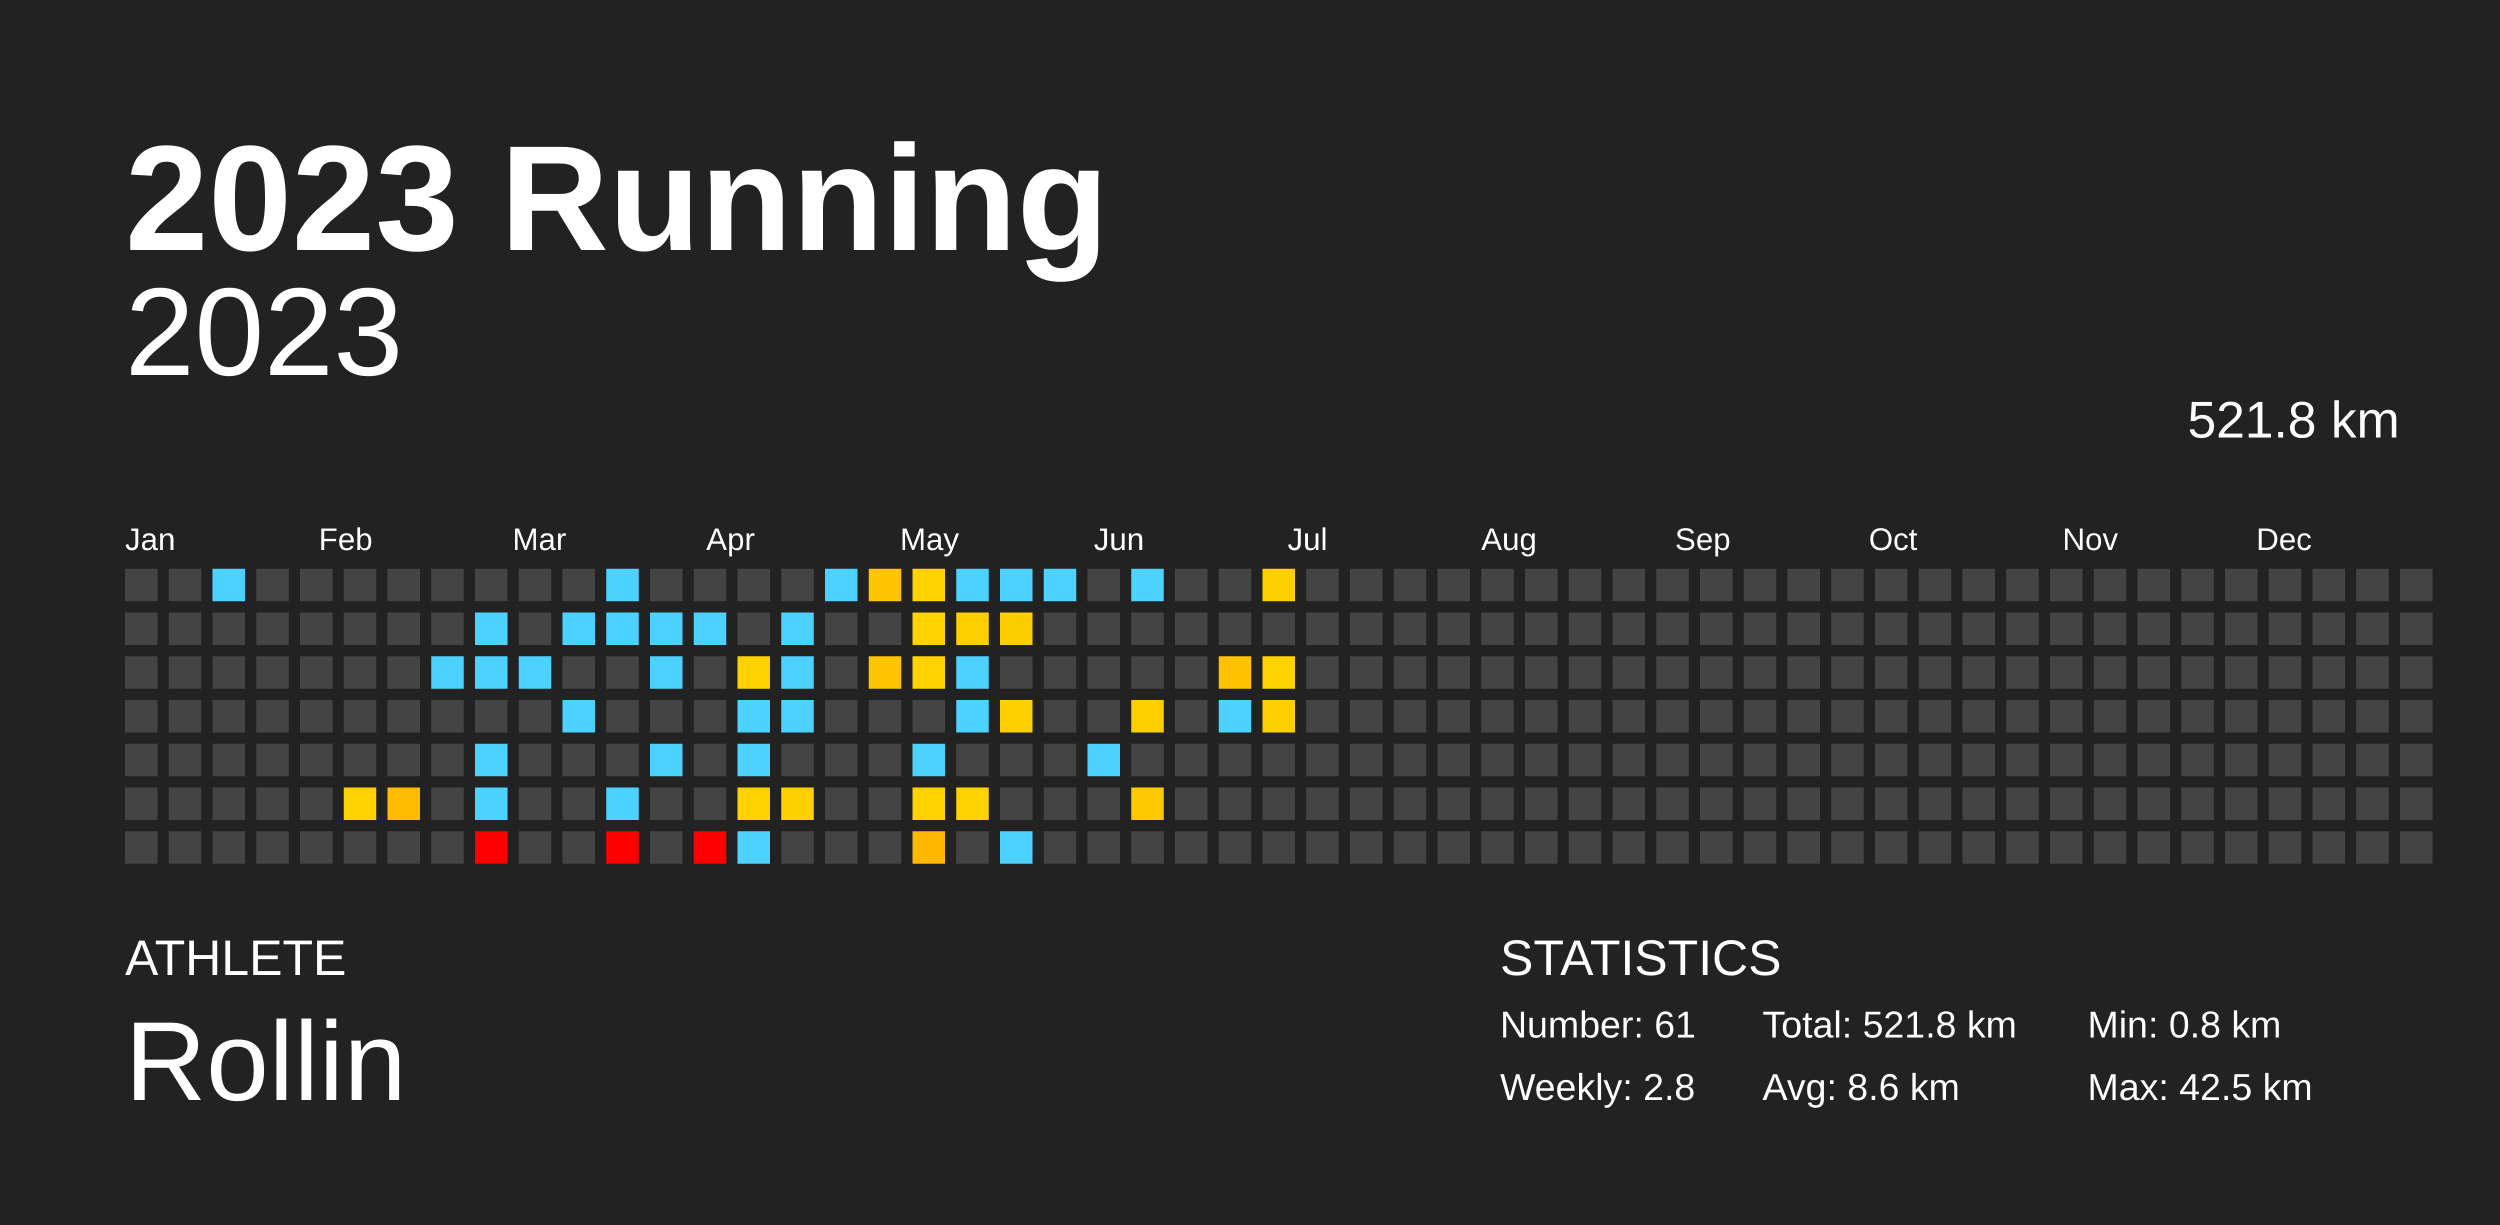
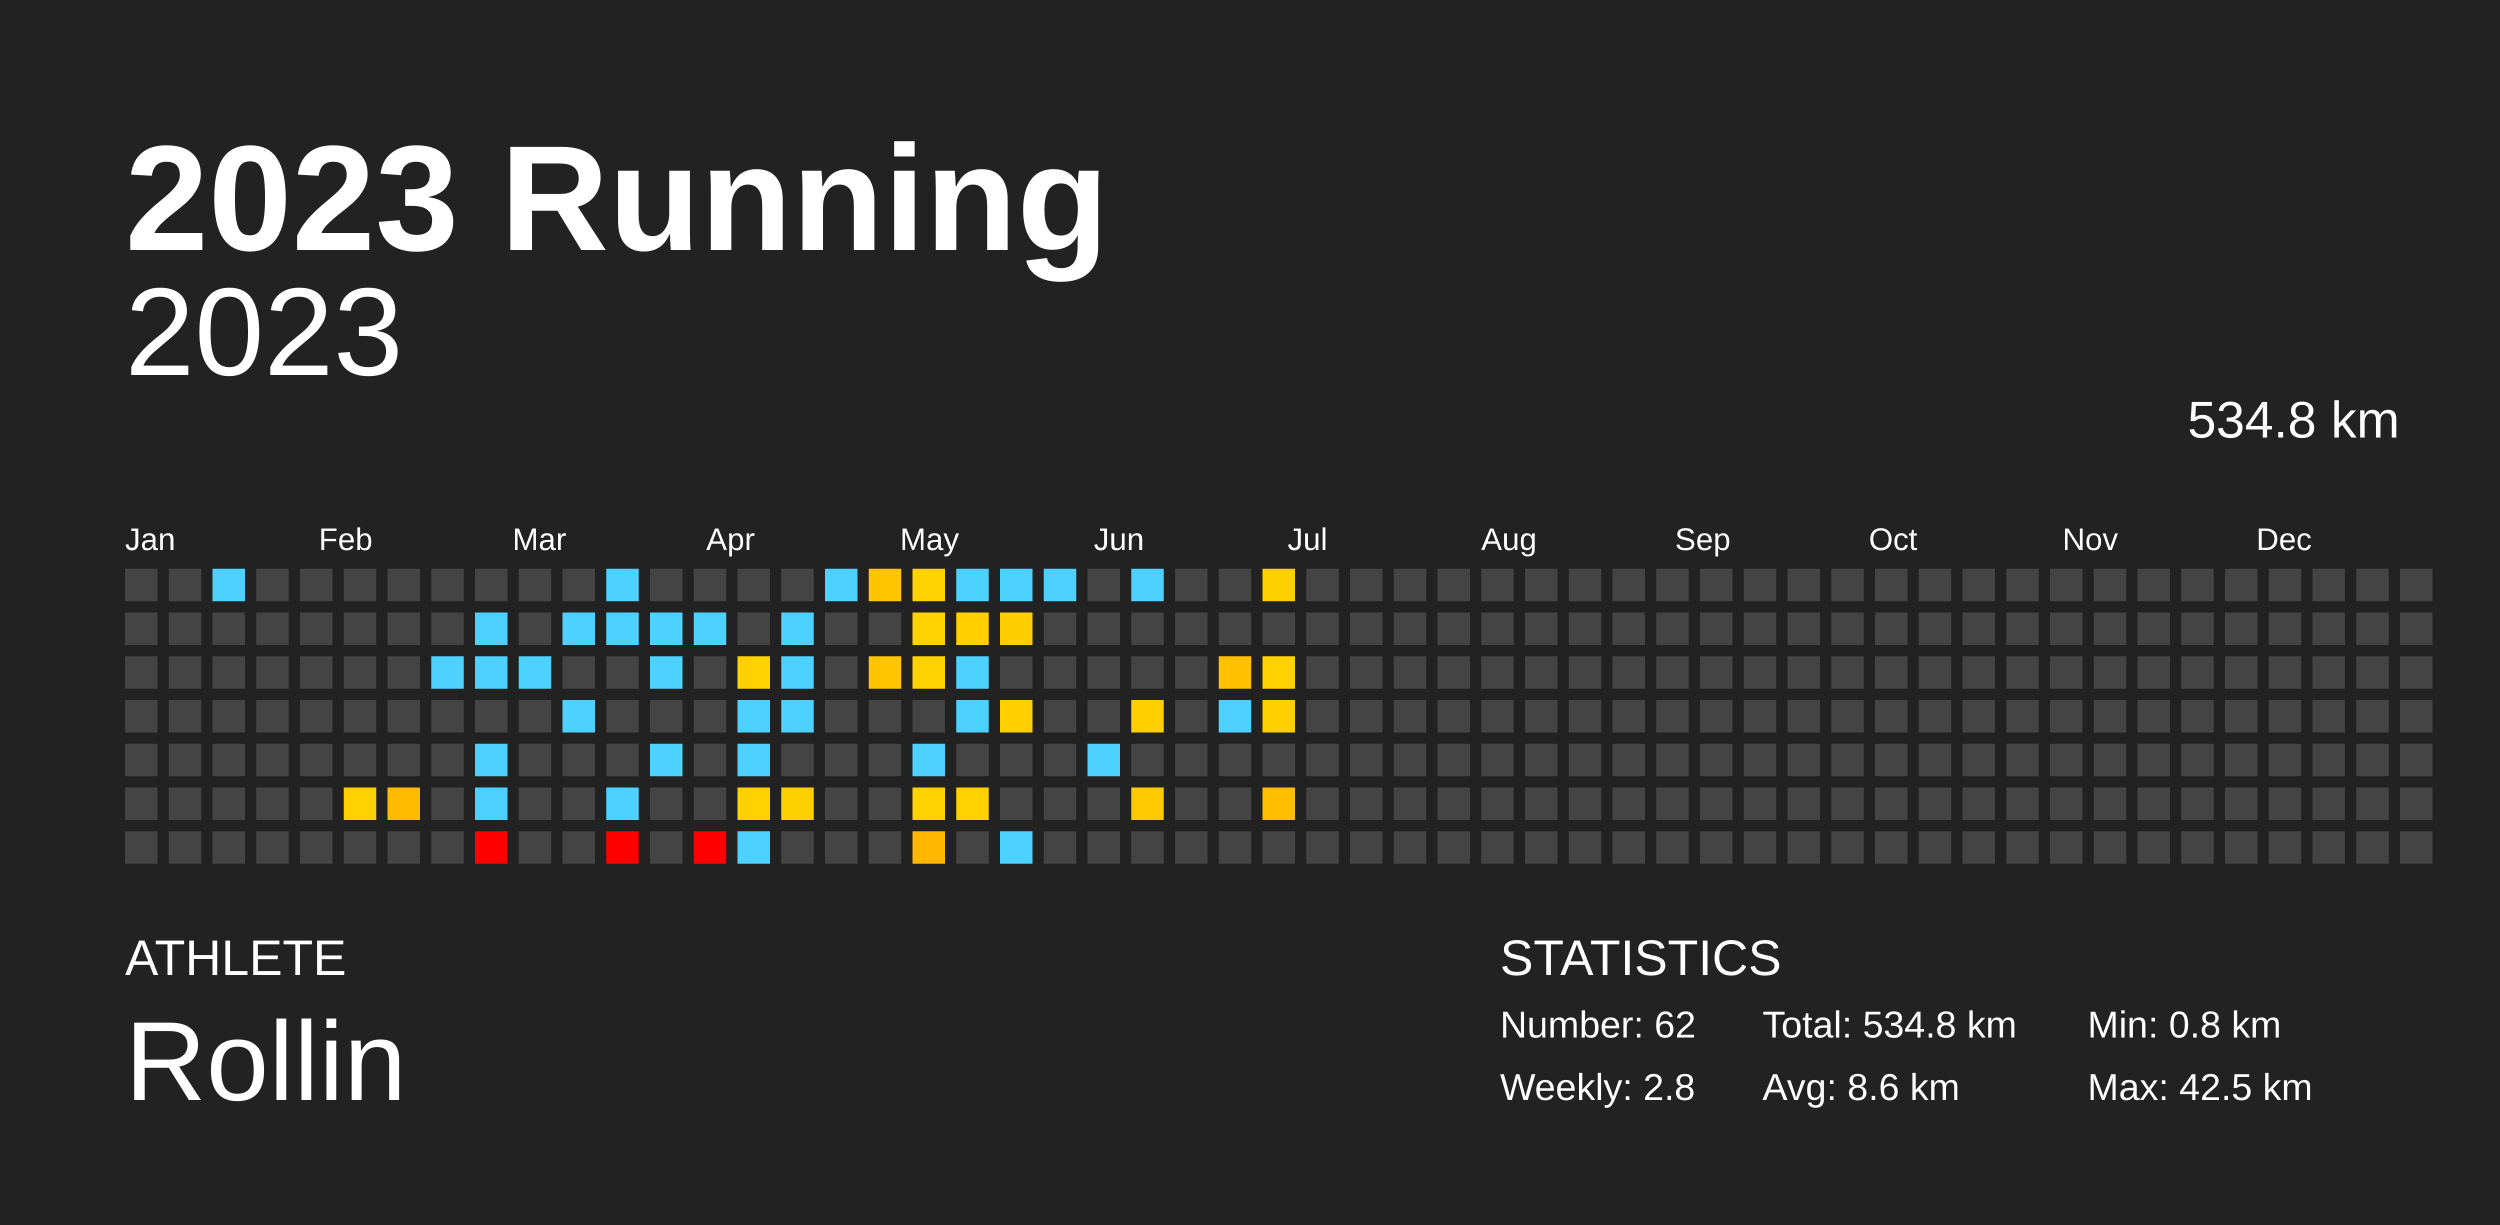
<svg xmlns="http://www.w3.org/2000/svg" baseProfile="full" height="98mm" version="1.1" viewBox="0,0,200,98" width="200mm">
  <defs />
  <rect fill="#222222" height="98" width="200" x="0" y="0" />
  <text fill="#FFFFFF" style="font-size:12px; font-family:Arial; font-weight:bold;" x="10" y="20">2023 Running</text>
  <text fill="#FFFFFF" style="font-size:4px; font-family:Arial" x="10" y="78">ATHLETE</text>
  <text fill="#FFFFFF" style="font-size:9px; font-family:Arial" x="10" y="88">Rollin</text>
  <text fill="#FFFFFF" style="font-size:4px; font-family:Arial" x="120" y="78">STATISTICS</text>
-   <text fill="#FFFFFF" style="font-size:3px; font-family:Arial" x="120" y="83">Number: 61</text>
+   <text fill="#FFFFFF" style="font-size:3px; font-family:Arial" x="120" y="83">Number: 62</text>
  <text fill="#FFFFFF" style="font-size:3px; font-family:Arial" x="120" y="88">Weekly: 2.8</text>
-   <text fill="#FFFFFF" style="font-size:3px; font-family:Arial" x="141" y="83">Total: 521.8 km</text>
+   <text fill="#FFFFFF" style="font-size:3px; font-family:Arial" x="141" y="83">Total: 534.8 km</text>
  <text fill="#FFFFFF" style="font-size:3px; font-family:Arial" x="141" y="88">Avg: 8.6 km</text>
  <text fill="#FFFFFF" style="font-size:3px; font-family:Arial" x="167" y="83">Min: 0.8 km</text>
  <text fill="#FFFFFF" style="font-size:3px; font-family:Arial" x="167" y="88">Max: 42.5 km</text>
  <text alignment-baseline="hanging" fill="#FFFFFF" style="font-size:10.0px; font-family:Arial;" x="10" y="30">2023</text>
-   <text alignment-baseline="hanging" fill="#FFFFFF" style="font-size:4.125px; font-family:Arial;" x="175" y="35">521.8 km</text>
+   <text alignment-baseline="hanging" fill="#FFFFFF" style="font-size:4.125px; font-family:Arial;" x="175" y="35">534.8 km</text>
  <text fill="#FFFFFF" style="font-size:2.5px; font-family:Arial" x="10.0" y="44">Jan</text>
  <text fill="#FFFFFF" style="font-size:2.5px; font-family:Arial" x="25.5" y="44">Feb</text>
  <text fill="#FFFFFF" style="font-size:2.5px; font-family:Arial" x="41.0" y="44">Mar</text>
  <text fill="#FFFFFF" style="font-size:2.5px; font-family:Arial" x="56.5" y="44">Apr</text>
  <text fill="#FFFFFF" style="font-size:2.5px; font-family:Arial" x="72.0" y="44">May</text>
  <text fill="#FFFFFF" style="font-size:2.5px; font-family:Arial" x="87.5" y="44">Jun</text>
  <text fill="#FFFFFF" style="font-size:2.5px; font-family:Arial" x="103.0" y="44">Jul</text>
  <text fill="#FFFFFF" style="font-size:2.5px; font-family:Arial" x="118.5" y="44">Aug</text>
  <text fill="#FFFFFF" style="font-size:2.5px; font-family:Arial" x="134.0" y="44">Sep</text>
  <text fill="#FFFFFF" style="font-size:2.5px; font-family:Arial" x="149.5" y="44">Oct</text>
  <text fill="#FFFFFF" style="font-size:2.5px; font-family:Arial" x="165.0" y="44">Nov</text>
  <text fill="#FFFFFF" style="font-size:2.5px; font-family:Arial" x="180.5" y="44">Dec</text>
  <rect fill="#444444" height="2.6" width="2.6" x="10.0" y="45.5" />
  <rect fill="#444444" height="2.6" width="2.6" x="10.0" y="49.0" />
  <rect fill="#444444" height="2.6" width="2.6" x="10.0" y="52.5" />
  <rect fill="#444444" height="2.6" width="2.6" x="10.0" y="56.0" />
  <rect fill="#444444" height="2.6" width="2.6" x="10.0" y="59.5" />
  <rect fill="#444444" height="2.6" width="2.6" x="10.0" y="63.0" />
  <rect fill="#444444" height="2.6" width="2.6" x="10.0" y="66.5" />
  <rect fill="#444444" height="2.6" width="2.6" x="13.5" y="45.5" />
  <rect fill="#444444" height="2.6" width="2.6" x="13.5" y="49.0" />
  <rect fill="#444444" height="2.6" width="2.6" x="13.5" y="52.5" />
  <rect fill="#444444" height="2.6" width="2.6" x="13.5" y="56.0" />
  <rect fill="#444444" height="2.6" width="2.6" x="13.5" y="59.5" />
  <rect fill="#444444" height="2.6" width="2.6" x="13.5" y="63.0" />
  <rect fill="#444444" height="2.6" width="2.6" x="13.5" y="66.5" />
  <rect fill="#4dd2ff" height="2.6" width="2.6" x="17.0" y="45.5" />
  <rect fill="#444444" height="2.6" width="2.6" x="17.0" y="49.0" />
  <rect fill="#444444" height="2.6" width="2.6" x="17.0" y="52.5" />
  <rect fill="#444444" height="2.6" width="2.6" x="17.0" y="56.0" />
  <rect fill="#444444" height="2.6" width="2.6" x="17.0" y="59.5" />
  <rect fill="#444444" height="2.6" width="2.6" x="17.0" y="63.0" />
  <rect fill="#444444" height="2.6" width="2.6" x="17.0" y="66.5" />
  <rect fill="#444444" height="2.6" width="2.6" x="20.5" y="45.5" />
  <rect fill="#444444" height="2.6" width="2.6" x="20.5" y="49.0" />
  <rect fill="#444444" height="2.6" width="2.6" x="20.5" y="52.5" />
  <rect fill="#444444" height="2.6" width="2.6" x="20.5" y="56.0" />
  <rect fill="#444444" height="2.6" width="2.6" x="20.5" y="59.5" />
  <rect fill="#444444" height="2.6" width="2.6" x="20.5" y="63.0" />
  <rect fill="#444444" height="2.6" width="2.6" x="20.5" y="66.5" />
  <rect fill="#444444" height="2.6" width="2.6" x="24.0" y="45.5" />
  <rect fill="#444444" height="2.6" width="2.6" x="24.0" y="49.0" />
  <rect fill="#444444" height="2.6" width="2.6" x="24.0" y="52.5" />
  <rect fill="#444444" height="2.6" width="2.6" x="24.0" y="56.0" />
  <rect fill="#444444" height="2.6" width="2.6" x="24.0" y="59.5" />
  <rect fill="#444444" height="2.6" width="2.6" x="24.0" y="63.0" />
  <rect fill="#444444" height="2.6" width="2.6" x="24.0" y="66.5" />
  <rect fill="#444444" height="2.6" width="2.6" x="27.5" y="45.5" />
  <rect fill="#444444" height="2.6" width="2.6" x="27.5" y="49.0" />
  <rect fill="#444444" height="2.6" width="2.6" x="27.5" y="52.5" />
  <rect fill="#444444" height="2.6" width="2.6" x="27.5" y="56.0" />
  <rect fill="#444444" height="2.6" width="2.6" x="27.5" y="59.5" />
  <rect fill="#ffd100" height="2.6" width="2.6" x="27.5" y="63.0" />
  <rect fill="#444444" height="2.6" width="2.6" x="27.5" y="66.5" />
  <rect fill="#444444" height="2.6" width="2.6" x="31.0" y="45.5" />
  <rect fill="#444444" height="2.6" width="2.6" x="31.0" y="49.0" />
  <rect fill="#444444" height="2.6" width="2.6" x="31.0" y="52.5" />
  <rect fill="#444444" height="2.6" width="2.6" x="31.0" y="56.0" />
  <rect fill="#444444" height="2.6" width="2.6" x="31.0" y="59.5" />
  <rect fill="#ffbb00" height="2.6" width="2.6" x="31.0" y="63.0" />
  <rect fill="#444444" height="2.6" width="2.6" x="31.0" y="66.5" />
  <rect fill="#444444" height="2.6" width="2.6" x="34.5" y="45.5" />
  <rect fill="#444444" height="2.6" width="2.6" x="34.5" y="49.0" />
  <rect fill="#4dd2ff" height="2.6" width="2.6" x="34.5" y="52.5" />
  <rect fill="#444444" height="2.6" width="2.6" x="34.5" y="56.0" />
  <rect fill="#444444" height="2.6" width="2.6" x="34.5" y="59.5" />
  <rect fill="#444444" height="2.6" width="2.6" x="34.5" y="63.0" />
  <rect fill="#444444" height="2.6" width="2.6" x="34.5" y="66.5" />
  <rect fill="#444444" height="2.6" width="2.6" x="38.0" y="45.5" />
  <rect fill="#4dd2ff" height="2.6" width="2.6" x="38.0" y="49.0" />
  <rect fill="#4dd2ff" height="2.6" width="2.6" x="38.0" y="52.5" />
  <rect fill="#444444" height="2.6" width="2.6" x="38.0" y="56.0" />
  <rect fill="#4dd2ff" height="2.6" width="2.6" x="38.0" y="59.5" />
  <rect fill="#4dd2ff" height="2.6" width="2.6" x="38.0" y="63.0" />
  <rect fill="red" height="2.6" width="2.6" x="38.0" y="66.5" />
  <rect fill="#444444" height="2.6" width="2.6" x="41.5" y="45.5" />
  <rect fill="#444444" height="2.6" width="2.6" x="41.5" y="49.0" />
  <rect fill="#4dd2ff" height="2.6" width="2.6" x="41.5" y="52.5" />
  <rect fill="#444444" height="2.6" width="2.6" x="41.5" y="56.0" />
  <rect fill="#444444" height="2.6" width="2.6" x="41.5" y="59.5" />
  <rect fill="#444444" height="2.6" width="2.6" x="41.5" y="63.0" />
  <rect fill="#444444" height="2.6" width="2.6" x="41.5" y="66.5" />
  <rect fill="#444444" height="2.6" width="2.6" x="45.0" y="45.5" />
  <rect fill="#4dd2ff" height="2.6" width="2.6" x="45.0" y="49.0" />
  <rect fill="#444444" height="2.6" width="2.6" x="45.0" y="52.5" />
  <rect fill="#4dd2ff" height="2.6" width="2.6" x="45.0" y="56.0" />
  <rect fill="#444444" height="2.6" width="2.6" x="45.0" y="59.5" />
  <rect fill="#444444" height="2.6" width="2.6" x="45.0" y="63.0" />
  <rect fill="#444444" height="2.6" width="2.6" x="45.0" y="66.5" />
  <rect fill="#4dd2ff" height="2.6" width="2.6" x="48.5" y="45.5" />
  <rect fill="#4dd2ff" height="2.6" width="2.6" x="48.5" y="49.0" />
  <rect fill="#444444" height="2.6" width="2.6" x="48.5" y="52.5" />
  <rect fill="#444444" height="2.6" width="2.6" x="48.5" y="56.0" />
  <rect fill="#444444" height="2.6" width="2.6" x="48.5" y="59.5" />
  <rect fill="#4dd2ff" height="2.6" width="2.6" x="48.5" y="63.0" />
  <rect fill="red" height="2.6" width="2.6" x="48.5" y="66.5" />
  <rect fill="#444444" height="2.6" width="2.6" x="52.0" y="45.5" />
  <rect fill="#4dd2ff" height="2.6" width="2.6" x="52.0" y="49.0" />
  <rect fill="#4dd2ff" height="2.6" width="2.6" x="52.0" y="52.5" />
  <rect fill="#444444" height="2.6" width="2.6" x="52.0" y="56.0" />
  <rect fill="#4dd2ff" height="2.6" width="2.6" x="52.0" y="59.5" />
  <rect fill="#444444" height="2.6" width="2.6" x="52.0" y="63.0" />
  <rect fill="#444444" height="2.6" width="2.6" x="52.0" y="66.5" />
  <rect fill="#444444" height="2.6" width="2.6" x="55.5" y="45.5" />
  <rect fill="#4dd2ff" height="2.6" width="2.6" x="55.5" y="49.0" />
  <rect fill="#444444" height="2.6" width="2.6" x="55.5" y="52.5" />
  <rect fill="#444444" height="2.6" width="2.6" x="55.5" y="56.0" />
  <rect fill="#444444" height="2.6" width="2.6" x="55.5" y="59.5" />
  <rect fill="#444444" height="2.6" width="2.6" x="55.5" y="63.0" />
  <rect fill="red" height="2.6" width="2.6" x="55.5" y="66.5" />
  <rect fill="#444444" height="2.6" width="2.6" x="59.0" y="45.5" />
  <rect fill="#444444" height="2.6" width="2.6" x="59.0" y="49.0" />
  <rect fill="#ffd100" height="2.6" width="2.6" x="59.0" y="52.5" />
  <rect fill="#4dd2ff" height="2.6" width="2.6" x="59.0" y="56.0" />
  <rect fill="#4dd2ff" height="2.6" width="2.6" x="59.0" y="59.5" />
  <rect fill="#ffd100" height="2.6" width="2.6" x="59.0" y="63.0" />
  <rect fill="#4dd2ff" height="2.6" width="2.6" x="59.0" y="66.5" />
  <rect fill="#444444" height="2.6" width="2.6" x="62.5" y="45.5" />
  <rect fill="#4dd2ff" height="2.6" width="2.6" x="62.5" y="49.0" />
  <rect fill="#4dd2ff" height="2.6" width="2.6" x="62.5" y="52.5" />
  <rect fill="#4dd2ff" height="2.6" width="2.6" x="62.5" y="56.0" />
  <rect fill="#444444" height="2.6" width="2.6" x="62.5" y="59.5" />
  <rect fill="#ffd000" height="2.6" width="2.6" x="62.5" y="63.0" />
  <rect fill="#444444" height="2.6" width="2.6" x="62.5" y="66.5" />
  <rect fill="#4dd2ff" height="2.6" width="2.6" x="66.0" y="45.5" />
  <rect fill="#444444" height="2.6" width="2.6" x="66.0" y="49.0" />
  <rect fill="#444444" height="2.6" width="2.6" x="66.0" y="52.5" />
  <rect fill="#444444" height="2.6" width="2.6" x="66.0" y="56.0" />
  <rect fill="#444444" height="2.6" width="2.6" x="66.0" y="59.5" />
  <rect fill="#444444" height="2.6" width="2.6" x="66.0" y="63.0" />
  <rect fill="#444444" height="2.6" width="2.6" x="66.0" y="66.5" />
  <rect fill="#ffc500" height="2.6" width="2.6" x="69.5" y="45.5" />
  <rect fill="#444444" height="2.6" width="2.6" x="69.5" y="49.0" />
  <rect fill="#ffc500" height="2.6" width="2.6" x="69.5" y="52.5" />
  <rect fill="#444444" height="2.6" width="2.6" x="69.5" y="56.0" />
  <rect fill="#444444" height="2.6" width="2.6" x="69.5" y="59.5" />
  <rect fill="#444444" height="2.6" width="2.6" x="69.5" y="63.0" />
  <rect fill="#444444" height="2.6" width="2.6" x="69.5" y="66.5" />
  <rect fill="#ffd200" height="2.6" width="2.6" x="73.0" y="45.5" />
  <rect fill="#ffd200" height="2.6" width="2.6" x="73.0" y="49.0" />
  <rect fill="#ffd200" height="2.6" width="2.6" x="73.0" y="52.5" />
  <rect fill="#444444" height="2.6" width="2.6" x="73.0" y="56.0" />
  <rect fill="#4dd2ff" height="2.6" width="2.6" x="73.0" y="59.5" />
  <rect fill="#ffd200" height="2.6" width="2.6" x="73.0" y="63.0" />
  <rect fill="#ffb700" height="2.6" width="2.6" x="73.0" y="66.5" />
  <rect fill="#4dd2ff" height="2.6" width="2.6" x="76.5" y="45.5" />
  <rect fill="#ffcf00" height="2.6" width="2.6" x="76.5" y="49.0" />
  <rect fill="#4dd2ff" height="2.6" width="2.6" x="76.5" y="52.5" />
  <rect fill="#4dd2ff" height="2.6" width="2.6" x="76.5" y="56.0" />
  <rect fill="#444444" height="2.6" width="2.6" x="76.5" y="59.5" />
  <rect fill="#ffd200" height="2.6" width="2.6" x="76.5" y="63.0" />
  <rect fill="#444444" height="2.6" width="2.6" x="76.5" y="66.5" />
  <rect fill="#4dd2ff" height="2.6" width="2.6" x="80.0" y="45.5" />
  <rect fill="#ffce00" height="2.6" width="2.6" x="80.0" y="49.0" />
  <rect fill="#444444" height="2.6" width="2.6" x="80.0" y="52.5" />
  <rect fill="#ffcf00" height="2.6" width="2.6" x="80.0" y="56.0" />
  <rect fill="#444444" height="2.6" width="2.6" x="80.0" y="59.5" />
  <rect fill="#444444" height="2.6" width="2.6" x="80.0" y="63.0" />
  <rect fill="#4dd2ff" height="2.6" width="2.6" x="80.0" y="66.5" />
  <rect fill="#4dd2ff" height="2.6" width="2.6" x="83.5" y="45.5" />
  <rect fill="#444444" height="2.6" width="2.6" x="83.5" y="49.0" />
  <rect fill="#444444" height="2.6" width="2.6" x="83.5" y="52.5" />
  <rect fill="#444444" height="2.6" width="2.6" x="83.5" y="56.0" />
  <rect fill="#444444" height="2.6" width="2.6" x="83.5" y="59.5" />
  <rect fill="#444444" height="2.6" width="2.6" x="83.5" y="63.0" />
  <rect fill="#444444" height="2.6" width="2.6" x="83.5" y="66.5" />
  <rect fill="#444444" height="2.6" width="2.6" x="87.0" y="45.5" />
  <rect fill="#444444" height="2.6" width="2.6" x="87.0" y="49.0" />
  <rect fill="#444444" height="2.6" width="2.6" x="87.0" y="52.5" />
  <rect fill="#444444" height="2.6" width="2.6" x="87.0" y="56.0" />
  <rect fill="#4dd2ff" height="2.6" width="2.6" x="87.0" y="59.5" />
  <rect fill="#444444" height="2.6" width="2.6" x="87.0" y="63.0" />
  <rect fill="#444444" height="2.6" width="2.6" x="87.0" y="66.5" />
  <rect fill="#4dd2ff" height="2.6" width="2.6" x="90.5" y="45.5" />
  <rect fill="#444444" height="2.6" width="2.6" x="90.5" y="49.0" />
  <rect fill="#444444" height="2.6" width="2.6" x="90.5" y="52.5" />
  <rect fill="#ffcf00" height="2.6" width="2.6" x="90.5" y="56.0" />
  <rect fill="#444444" height="2.6" width="2.6" x="90.5" y="59.5" />
  <rect fill="#ffc900" height="2.6" width="2.6" x="90.5" y="63.0" />
  <rect fill="#444444" height="2.6" width="2.6" x="90.5" y="66.5" />
  <rect fill="#444444" height="2.6" width="2.6" x="94.0" y="45.5" />
  <rect fill="#444444" height="2.6" width="2.6" x="94.0" y="49.0" />
  <rect fill="#444444" height="2.6" width="2.6" x="94.0" y="52.5" />
  <rect fill="#444444" height="2.6" width="2.6" x="94.0" y="56.0" />
  <rect fill="#444444" height="2.6" width="2.6" x="94.0" y="59.5" />
  <rect fill="#444444" height="2.6" width="2.6" x="94.0" y="63.0" />
  <rect fill="#444444" height="2.6" width="2.6" x="94.0" y="66.5" />
  <rect fill="#444444" height="2.6" width="2.6" x="97.5" y="45.5" />
  <rect fill="#444444" height="2.6" width="2.6" x="97.5" y="49.0" />
  <rect fill="#ffc000" height="2.6" width="2.6" x="97.5" y="52.5" />
  <rect fill="#4dd2ff" height="2.6" width="2.6" x="97.5" y="56.0" />
  <rect fill="#444444" height="2.6" width="2.6" x="97.5" y="59.5" />
  <rect fill="#444444" height="2.6" width="2.6" x="97.5" y="63.0" />
  <rect fill="#444444" height="2.6" width="2.6" x="97.5" y="66.5" />
  <rect fill="#ffd000" height="2.6" width="2.6" x="101.0" y="45.5" />
  <rect fill="#444444" height="2.6" width="2.6" x="101.0" y="49.0" />
  <rect fill="#ffd200" height="2.6" width="2.6" x="101.0" y="52.5" />
  <rect fill="#ffcf00" height="2.6" width="2.6" x="101.0" y="56.0" />
  <rect fill="#444444" height="2.6" width="2.6" x="101.0" y="59.5" />
-   <rect fill="#444444" height="2.6" width="2.6" x="101.0" y="63.0" />
+   <rect fill="#ffbe00" height="2.6" width="2.6" x="101.0" y="63.0" />
  <rect fill="#444444" height="2.6" width="2.6" x="101.0" y="66.5" />
  <rect fill="#444444" height="2.6" width="2.6" x="104.5" y="45.5" />
  <rect fill="#444444" height="2.6" width="2.6" x="104.5" y="49.0" />
  <rect fill="#444444" height="2.6" width="2.6" x="104.5" y="52.5" />
  <rect fill="#444444" height="2.6" width="2.6" x="104.5" y="56.0" />
  <rect fill="#444444" height="2.6" width="2.6" x="104.5" y="59.5" />
  <rect fill="#444444" height="2.6" width="2.6" x="104.5" y="63.0" />
  <rect fill="#444444" height="2.6" width="2.6" x="104.5" y="66.5" />
  <rect fill="#444444" height="2.6" width="2.6" x="108.0" y="45.5" />
  <rect fill="#444444" height="2.6" width="2.6" x="108.0" y="49.0" />
  <rect fill="#444444" height="2.6" width="2.6" x="108.0" y="52.5" />
  <rect fill="#444444" height="2.6" width="2.6" x="108.0" y="56.0" />
  <rect fill="#444444" height="2.6" width="2.6" x="108.0" y="59.5" />
  <rect fill="#444444" height="2.6" width="2.6" x="108.0" y="63.0" />
  <rect fill="#444444" height="2.6" width="2.6" x="108.0" y="66.5" />
  <rect fill="#444444" height="2.6" width="2.6" x="111.5" y="45.5" />
  <rect fill="#444444" height="2.6" width="2.6" x="111.5" y="49.0" />
  <rect fill="#444444" height="2.6" width="2.6" x="111.5" y="52.5" />
  <rect fill="#444444" height="2.6" width="2.6" x="111.5" y="56.0" />
  <rect fill="#444444" height="2.6" width="2.6" x="111.5" y="59.5" />
  <rect fill="#444444" height="2.6" width="2.6" x="111.5" y="63.0" />
  <rect fill="#444444" height="2.6" width="2.6" x="111.5" y="66.5" />
  <rect fill="#444444" height="2.6" width="2.6" x="115.0" y="45.5" />
  <rect fill="#444444" height="2.6" width="2.6" x="115.0" y="49.0" />
  <rect fill="#444444" height="2.6" width="2.6" x="115.0" y="52.5" />
  <rect fill="#444444" height="2.6" width="2.6" x="115.0" y="56.0" />
  <rect fill="#444444" height="2.6" width="2.6" x="115.0" y="59.5" />
  <rect fill="#444444" height="2.6" width="2.6" x="115.0" y="63.0" />
  <rect fill="#444444" height="2.6" width="2.6" x="115.0" y="66.5" />
  <rect fill="#444444" height="2.6" width="2.6" x="118.5" y="45.5" />
  <rect fill="#444444" height="2.6" width="2.6" x="118.5" y="49.0" />
  <rect fill="#444444" height="2.6" width="2.6" x="118.5" y="52.5" />
  <rect fill="#444444" height="2.6" width="2.6" x="118.5" y="56.0" />
  <rect fill="#444444" height="2.6" width="2.6" x="118.5" y="59.5" />
  <rect fill="#444444" height="2.6" width="2.6" x="118.5" y="63.0" />
  <rect fill="#444444" height="2.6" width="2.6" x="118.5" y="66.5" />
  <rect fill="#444444" height="2.6" width="2.6" x="122.0" y="45.5" />
  <rect fill="#444444" height="2.6" width="2.6" x="122.0" y="49.0" />
  <rect fill="#444444" height="2.6" width="2.6" x="122.0" y="52.5" />
  <rect fill="#444444" height="2.6" width="2.6" x="122.0" y="56.0" />
  <rect fill="#444444" height="2.6" width="2.6" x="122.0" y="59.5" />
  <rect fill="#444444" height="2.6" width="2.6" x="122.0" y="63.0" />
  <rect fill="#444444" height="2.6" width="2.6" x="122.0" y="66.5" />
  <rect fill="#444444" height="2.6" width="2.6" x="125.5" y="45.5" />
  <rect fill="#444444" height="2.6" width="2.6" x="125.5" y="49.0" />
  <rect fill="#444444" height="2.6" width="2.6" x="125.5" y="52.5" />
  <rect fill="#444444" height="2.6" width="2.6" x="125.5" y="56.0" />
  <rect fill="#444444" height="2.6" width="2.6" x="125.5" y="59.5" />
  <rect fill="#444444" height="2.6" width="2.6" x="125.5" y="63.0" />
  <rect fill="#444444" height="2.6" width="2.6" x="125.5" y="66.5" />
  <rect fill="#444444" height="2.6" width="2.6" x="129.0" y="45.5" />
  <rect fill="#444444" height="2.6" width="2.6" x="129.0" y="49.0" />
  <rect fill="#444444" height="2.6" width="2.6" x="129.0" y="52.5" />
  <rect fill="#444444" height="2.6" width="2.6" x="129.0" y="56.0" />
  <rect fill="#444444" height="2.6" width="2.6" x="129.0" y="59.5" />
  <rect fill="#444444" height="2.6" width="2.6" x="129.0" y="63.0" />
  <rect fill="#444444" height="2.6" width="2.6" x="129.0" y="66.5" />
  <rect fill="#444444" height="2.6" width="2.6" x="132.5" y="45.5" />
  <rect fill="#444444" height="2.6" width="2.6" x="132.5" y="49.0" />
  <rect fill="#444444" height="2.6" width="2.6" x="132.5" y="52.5" />
  <rect fill="#444444" height="2.6" width="2.6" x="132.5" y="56.0" />
  <rect fill="#444444" height="2.6" width="2.6" x="132.5" y="59.5" />
  <rect fill="#444444" height="2.6" width="2.6" x="132.5" y="63.0" />
  <rect fill="#444444" height="2.6" width="2.6" x="132.5" y="66.5" />
  <rect fill="#444444" height="2.6" width="2.6" x="136.0" y="45.5" />
  <rect fill="#444444" height="2.6" width="2.6" x="136.0" y="49.0" />
  <rect fill="#444444" height="2.6" width="2.6" x="136.0" y="52.5" />
  <rect fill="#444444" height="2.6" width="2.6" x="136.0" y="56.0" />
  <rect fill="#444444" height="2.6" width="2.6" x="136.0" y="59.5" />
  <rect fill="#444444" height="2.6" width="2.6" x="136.0" y="63.0" />
  <rect fill="#444444" height="2.6" width="2.6" x="136.0" y="66.5" />
  <rect fill="#444444" height="2.6" width="2.6" x="139.5" y="45.5" />
  <rect fill="#444444" height="2.6" width="2.6" x="139.5" y="49.0" />
  <rect fill="#444444" height="2.6" width="2.6" x="139.5" y="52.5" />
  <rect fill="#444444" height="2.6" width="2.6" x="139.5" y="56.0" />
  <rect fill="#444444" height="2.6" width="2.6" x="139.5" y="59.5" />
  <rect fill="#444444" height="2.6" width="2.6" x="139.5" y="63.0" />
  <rect fill="#444444" height="2.6" width="2.6" x="139.5" y="66.5" />
  <rect fill="#444444" height="2.6" width="2.6" x="143.0" y="45.5" />
  <rect fill="#444444" height="2.6" width="2.6" x="143.0" y="49.0" />
  <rect fill="#444444" height="2.6" width="2.6" x="143.0" y="52.5" />
  <rect fill="#444444" height="2.6" width="2.6" x="143.0" y="56.0" />
  <rect fill="#444444" height="2.6" width="2.6" x="143.0" y="59.5" />
  <rect fill="#444444" height="2.6" width="2.6" x="143.0" y="63.0" />
  <rect fill="#444444" height="2.6" width="2.6" x="143.0" y="66.5" />
  <rect fill="#444444" height="2.6" width="2.6" x="146.5" y="45.5" />
  <rect fill="#444444" height="2.6" width="2.6" x="146.5" y="49.0" />
  <rect fill="#444444" height="2.6" width="2.6" x="146.5" y="52.5" />
  <rect fill="#444444" height="2.6" width="2.6" x="146.5" y="56.0" />
  <rect fill="#444444" height="2.6" width="2.6" x="146.5" y="59.5" />
  <rect fill="#444444" height="2.6" width="2.6" x="146.5" y="63.0" />
  <rect fill="#444444" height="2.6" width="2.6" x="146.5" y="66.5" />
  <rect fill="#444444" height="2.6" width="2.6" x="150.0" y="45.5" />
  <rect fill="#444444" height="2.6" width="2.6" x="150.0" y="49.0" />
  <rect fill="#444444" height="2.6" width="2.6" x="150.0" y="52.5" />
  <rect fill="#444444" height="2.6" width="2.6" x="150.0" y="56.0" />
  <rect fill="#444444" height="2.6" width="2.6" x="150.0" y="59.5" />
  <rect fill="#444444" height="2.6" width="2.6" x="150.0" y="63.0" />
  <rect fill="#444444" height="2.6" width="2.6" x="150.0" y="66.5" />
  <rect fill="#444444" height="2.6" width="2.6" x="153.5" y="45.5" />
  <rect fill="#444444" height="2.6" width="2.6" x="153.5" y="49.0" />
  <rect fill="#444444" height="2.6" width="2.6" x="153.5" y="52.5" />
  <rect fill="#444444" height="2.6" width="2.6" x="153.5" y="56.0" />
  <rect fill="#444444" height="2.6" width="2.6" x="153.5" y="59.5" />
  <rect fill="#444444" height="2.6" width="2.6" x="153.5" y="63.0" />
  <rect fill="#444444" height="2.6" width="2.6" x="153.5" y="66.5" />
  <rect fill="#444444" height="2.6" width="2.6" x="157.0" y="45.5" />
  <rect fill="#444444" height="2.6" width="2.6" x="157.0" y="49.0" />
  <rect fill="#444444" height="2.6" width="2.6" x="157.0" y="52.5" />
  <rect fill="#444444" height="2.6" width="2.6" x="157.0" y="56.0" />
  <rect fill="#444444" height="2.6" width="2.6" x="157.0" y="59.5" />
  <rect fill="#444444" height="2.6" width="2.6" x="157.0" y="63.0" />
  <rect fill="#444444" height="2.6" width="2.6" x="157.0" y="66.5" />
  <rect fill="#444444" height="2.6" width="2.6" x="160.5" y="45.5" />
  <rect fill="#444444" height="2.6" width="2.6" x="160.5" y="49.0" />
  <rect fill="#444444" height="2.6" width="2.6" x="160.5" y="52.5" />
  <rect fill="#444444" height="2.6" width="2.6" x="160.5" y="56.0" />
  <rect fill="#444444" height="2.6" width="2.6" x="160.5" y="59.5" />
  <rect fill="#444444" height="2.6" width="2.6" x="160.5" y="63.0" />
  <rect fill="#444444" height="2.6" width="2.6" x="160.5" y="66.5" />
  <rect fill="#444444" height="2.6" width="2.6" x="164.0" y="45.5" />
  <rect fill="#444444" height="2.6" width="2.6" x="164.0" y="49.0" />
  <rect fill="#444444" height="2.6" width="2.6" x="164.0" y="52.5" />
  <rect fill="#444444" height="2.6" width="2.6" x="164.0" y="56.0" />
  <rect fill="#444444" height="2.6" width="2.6" x="164.0" y="59.5" />
  <rect fill="#444444" height="2.6" width="2.6" x="164.0" y="63.0" />
  <rect fill="#444444" height="2.6" width="2.6" x="164.0" y="66.5" />
  <rect fill="#444444" height="2.6" width="2.6" x="167.5" y="45.5" />
  <rect fill="#444444" height="2.6" width="2.6" x="167.5" y="49.0" />
  <rect fill="#444444" height="2.6" width="2.6" x="167.5" y="52.5" />
  <rect fill="#444444" height="2.6" width="2.6" x="167.5" y="56.0" />
  <rect fill="#444444" height="2.6" width="2.6" x="167.5" y="59.5" />
  <rect fill="#444444" height="2.6" width="2.6" x="167.5" y="63.0" />
  <rect fill="#444444" height="2.6" width="2.6" x="167.5" y="66.5" />
  <rect fill="#444444" height="2.6" width="2.6" x="171.0" y="45.5" />
  <rect fill="#444444" height="2.6" width="2.6" x="171.0" y="49.0" />
  <rect fill="#444444" height="2.6" width="2.6" x="171.0" y="52.5" />
  <rect fill="#444444" height="2.6" width="2.6" x="171.0" y="56.0" />
  <rect fill="#444444" height="2.6" width="2.6" x="171.0" y="59.5" />
  <rect fill="#444444" height="2.6" width="2.6" x="171.0" y="63.0" />
  <rect fill="#444444" height="2.6" width="2.6" x="171.0" y="66.5" />
  <rect fill="#444444" height="2.6" width="2.6" x="174.5" y="45.5" />
  <rect fill="#444444" height="2.6" width="2.6" x="174.5" y="49.0" />
  <rect fill="#444444" height="2.6" width="2.6" x="174.5" y="52.5" />
  <rect fill="#444444" height="2.6" width="2.6" x="174.5" y="56.0" />
  <rect fill="#444444" height="2.6" width="2.6" x="174.5" y="59.5" />
  <rect fill="#444444" height="2.6" width="2.6" x="174.5" y="63.0" />
  <rect fill="#444444" height="2.6" width="2.6" x="174.5" y="66.5" />
  <rect fill="#444444" height="2.6" width="2.6" x="178.0" y="45.5" />
  <rect fill="#444444" height="2.6" width="2.6" x="178.0" y="49.0" />
  <rect fill="#444444" height="2.6" width="2.6" x="178.0" y="52.5" />
  <rect fill="#444444" height="2.6" width="2.6" x="178.0" y="56.0" />
  <rect fill="#444444" height="2.6" width="2.6" x="178.0" y="59.5" />
  <rect fill="#444444" height="2.6" width="2.6" x="178.0" y="63.0" />
  <rect fill="#444444" height="2.6" width="2.6" x="178.0" y="66.5" />
  <rect fill="#444444" height="2.6" width="2.6" x="181.5" y="45.5" />
  <rect fill="#444444" height="2.6" width="2.6" x="181.5" y="49.0" />
  <rect fill="#444444" height="2.6" width="2.6" x="181.5" y="52.5" />
  <rect fill="#444444" height="2.6" width="2.6" x="181.5" y="56.0" />
  <rect fill="#444444" height="2.6" width="2.6" x="181.5" y="59.5" />
  <rect fill="#444444" height="2.6" width="2.6" x="181.5" y="63.0" />
  <rect fill="#444444" height="2.6" width="2.6" x="181.5" y="66.5" />
  <rect fill="#444444" height="2.6" width="2.6" x="185.0" y="45.5" />
  <rect fill="#444444" height="2.6" width="2.6" x="185.0" y="49.0" />
  <rect fill="#444444" height="2.6" width="2.6" x="185.0" y="52.5" />
  <rect fill="#444444" height="2.6" width="2.6" x="185.0" y="56.0" />
  <rect fill="#444444" height="2.6" width="2.6" x="185.0" y="59.5" />
  <rect fill="#444444" height="2.6" width="2.6" x="185.0" y="63.0" />
  <rect fill="#444444" height="2.6" width="2.6" x="185.0" y="66.5" />
  <rect fill="#444444" height="2.6" width="2.6" x="188.5" y="45.5" />
  <rect fill="#444444" height="2.6" width="2.6" x="188.5" y="49.0" />
  <rect fill="#444444" height="2.6" width="2.6" x="188.5" y="52.5" />
  <rect fill="#444444" height="2.6" width="2.6" x="188.5" y="56.0" />
  <rect fill="#444444" height="2.6" width="2.6" x="188.5" y="59.5" />
  <rect fill="#444444" height="2.6" width="2.6" x="188.5" y="63.0" />
  <rect fill="#444444" height="2.6" width="2.6" x="188.5" y="66.5" />
  <rect fill="#444444" height="2.6" width="2.6" x="192.0" y="45.5" />
  <rect fill="#444444" height="2.6" width="2.6" x="192.0" y="49.0" />
  <rect fill="#444444" height="2.6" width="2.6" x="192.0" y="52.5" />
  <rect fill="#444444" height="2.6" width="2.6" x="192.0" y="56.0" />
  <rect fill="#444444" height="2.6" width="2.6" x="192.0" y="59.5" />
  <rect fill="#444444" height="2.6" width="2.6" x="192.0" y="63.0" />
  <rect fill="#444444" height="2.6" width="2.6" x="192.0" y="66.5" />
</svg>
